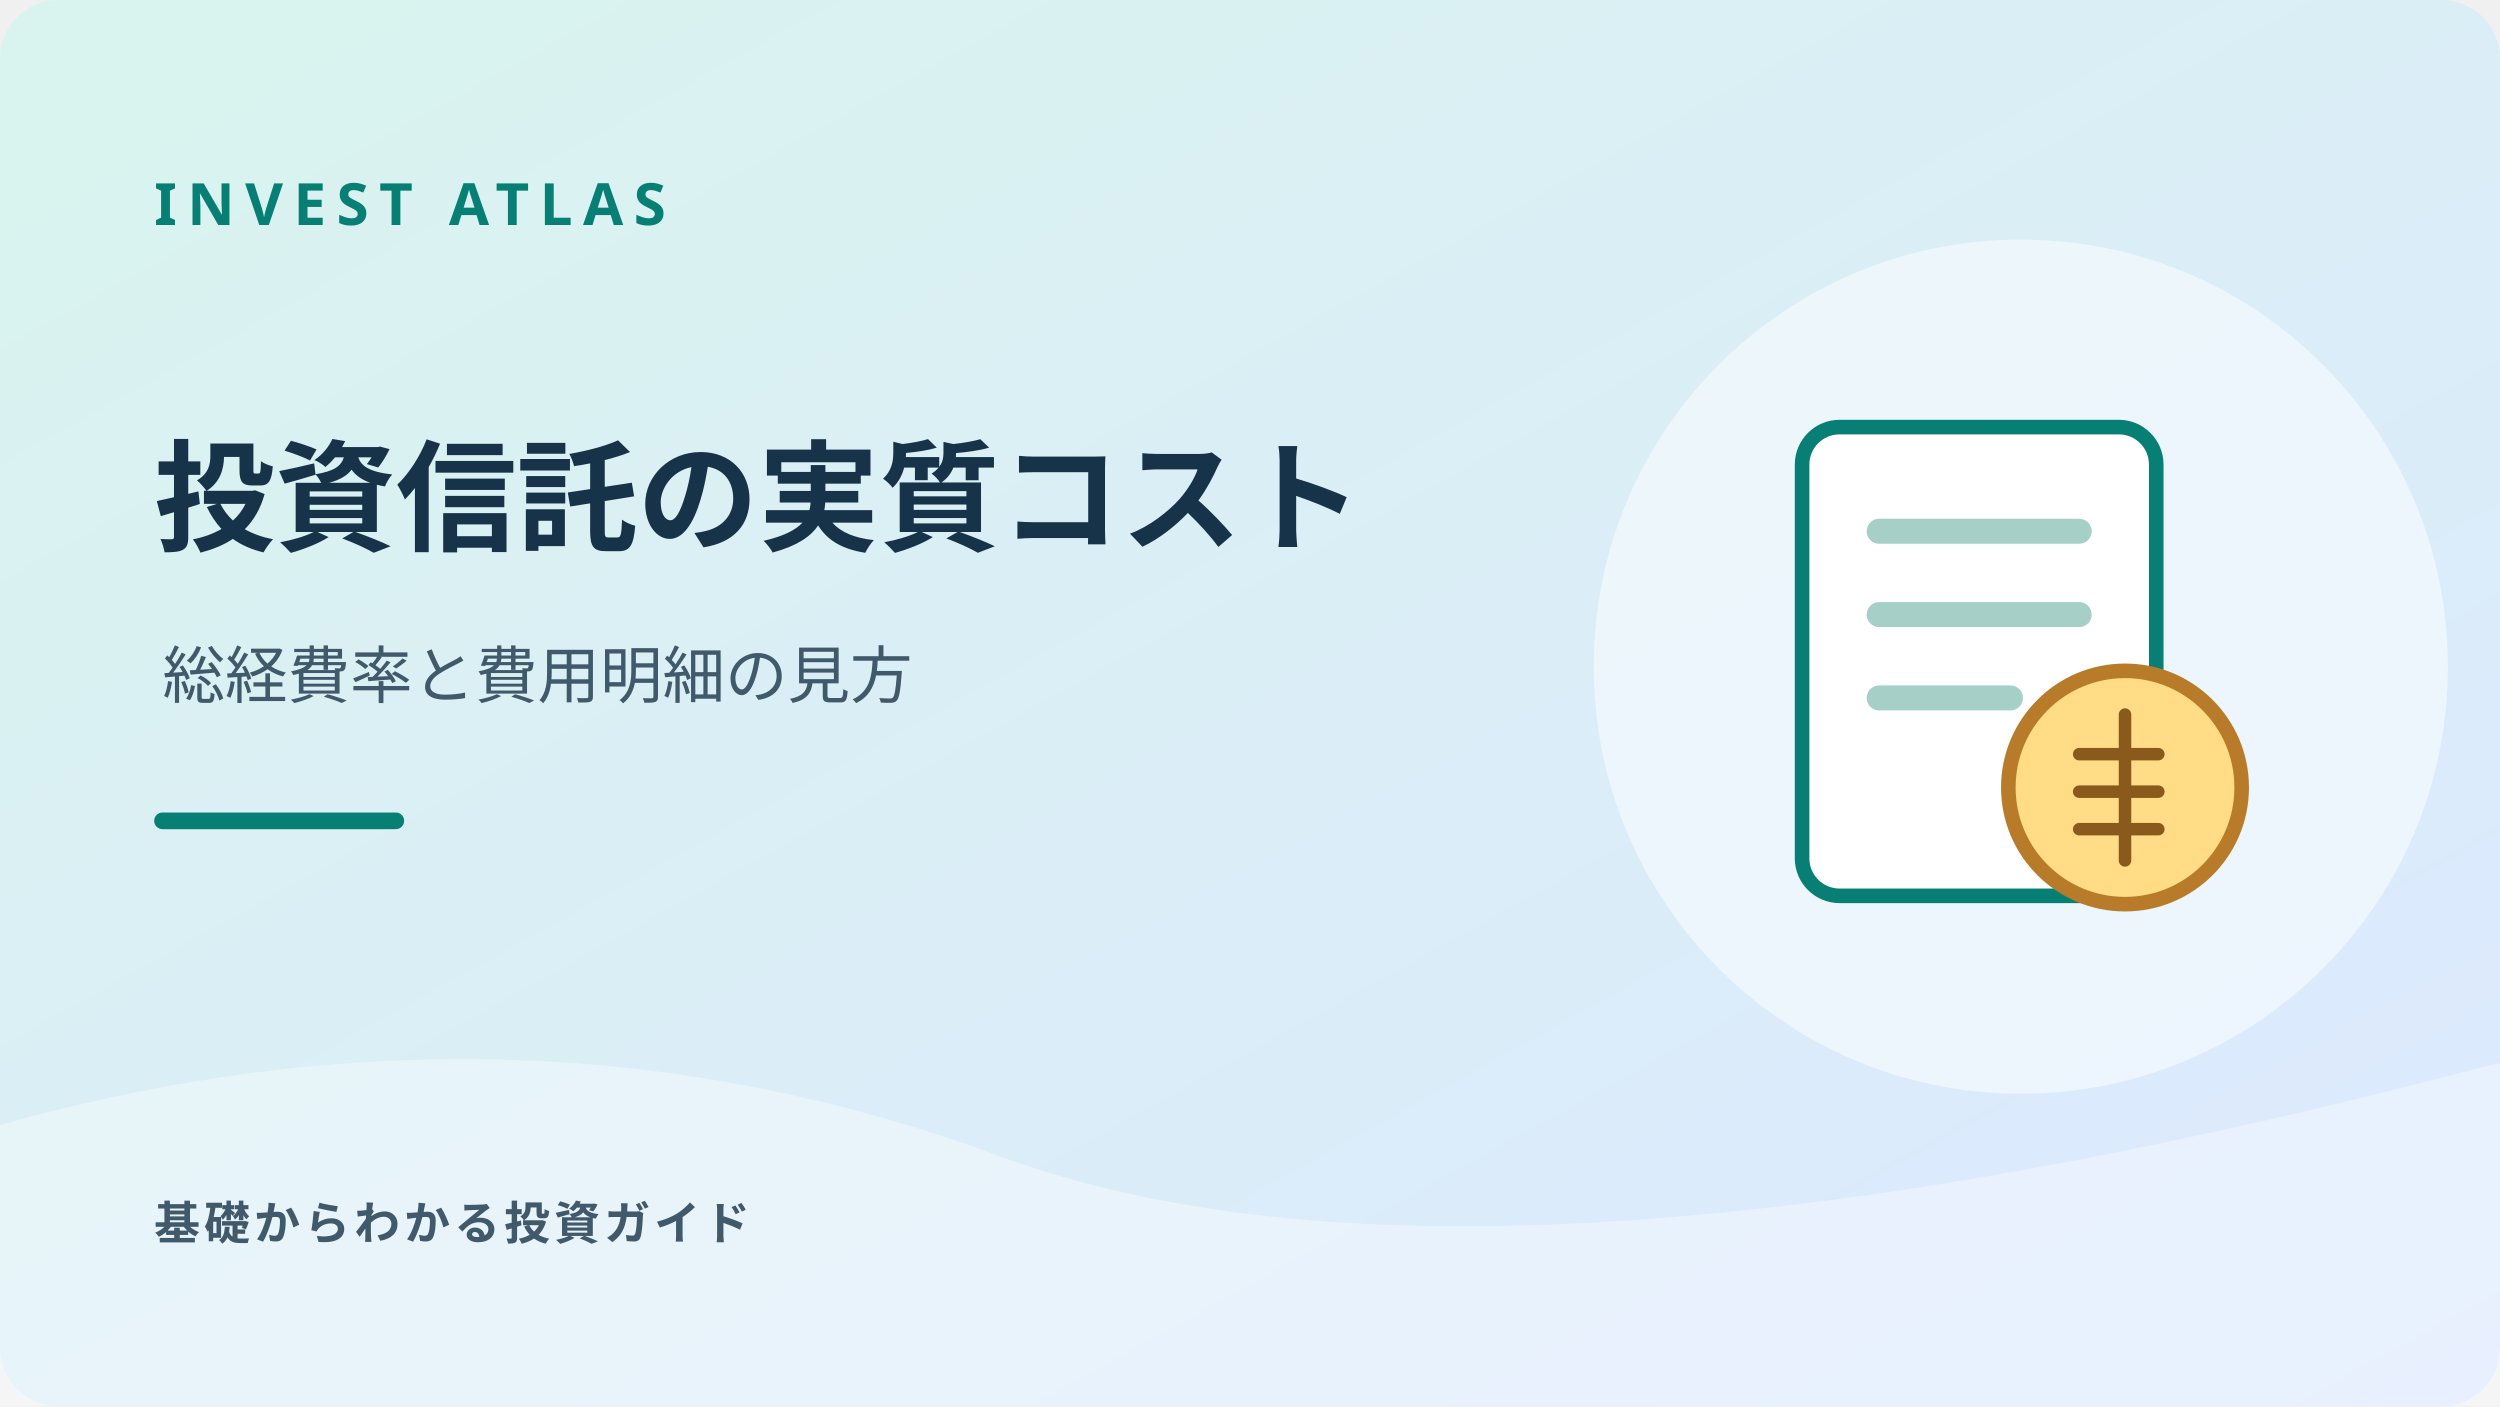
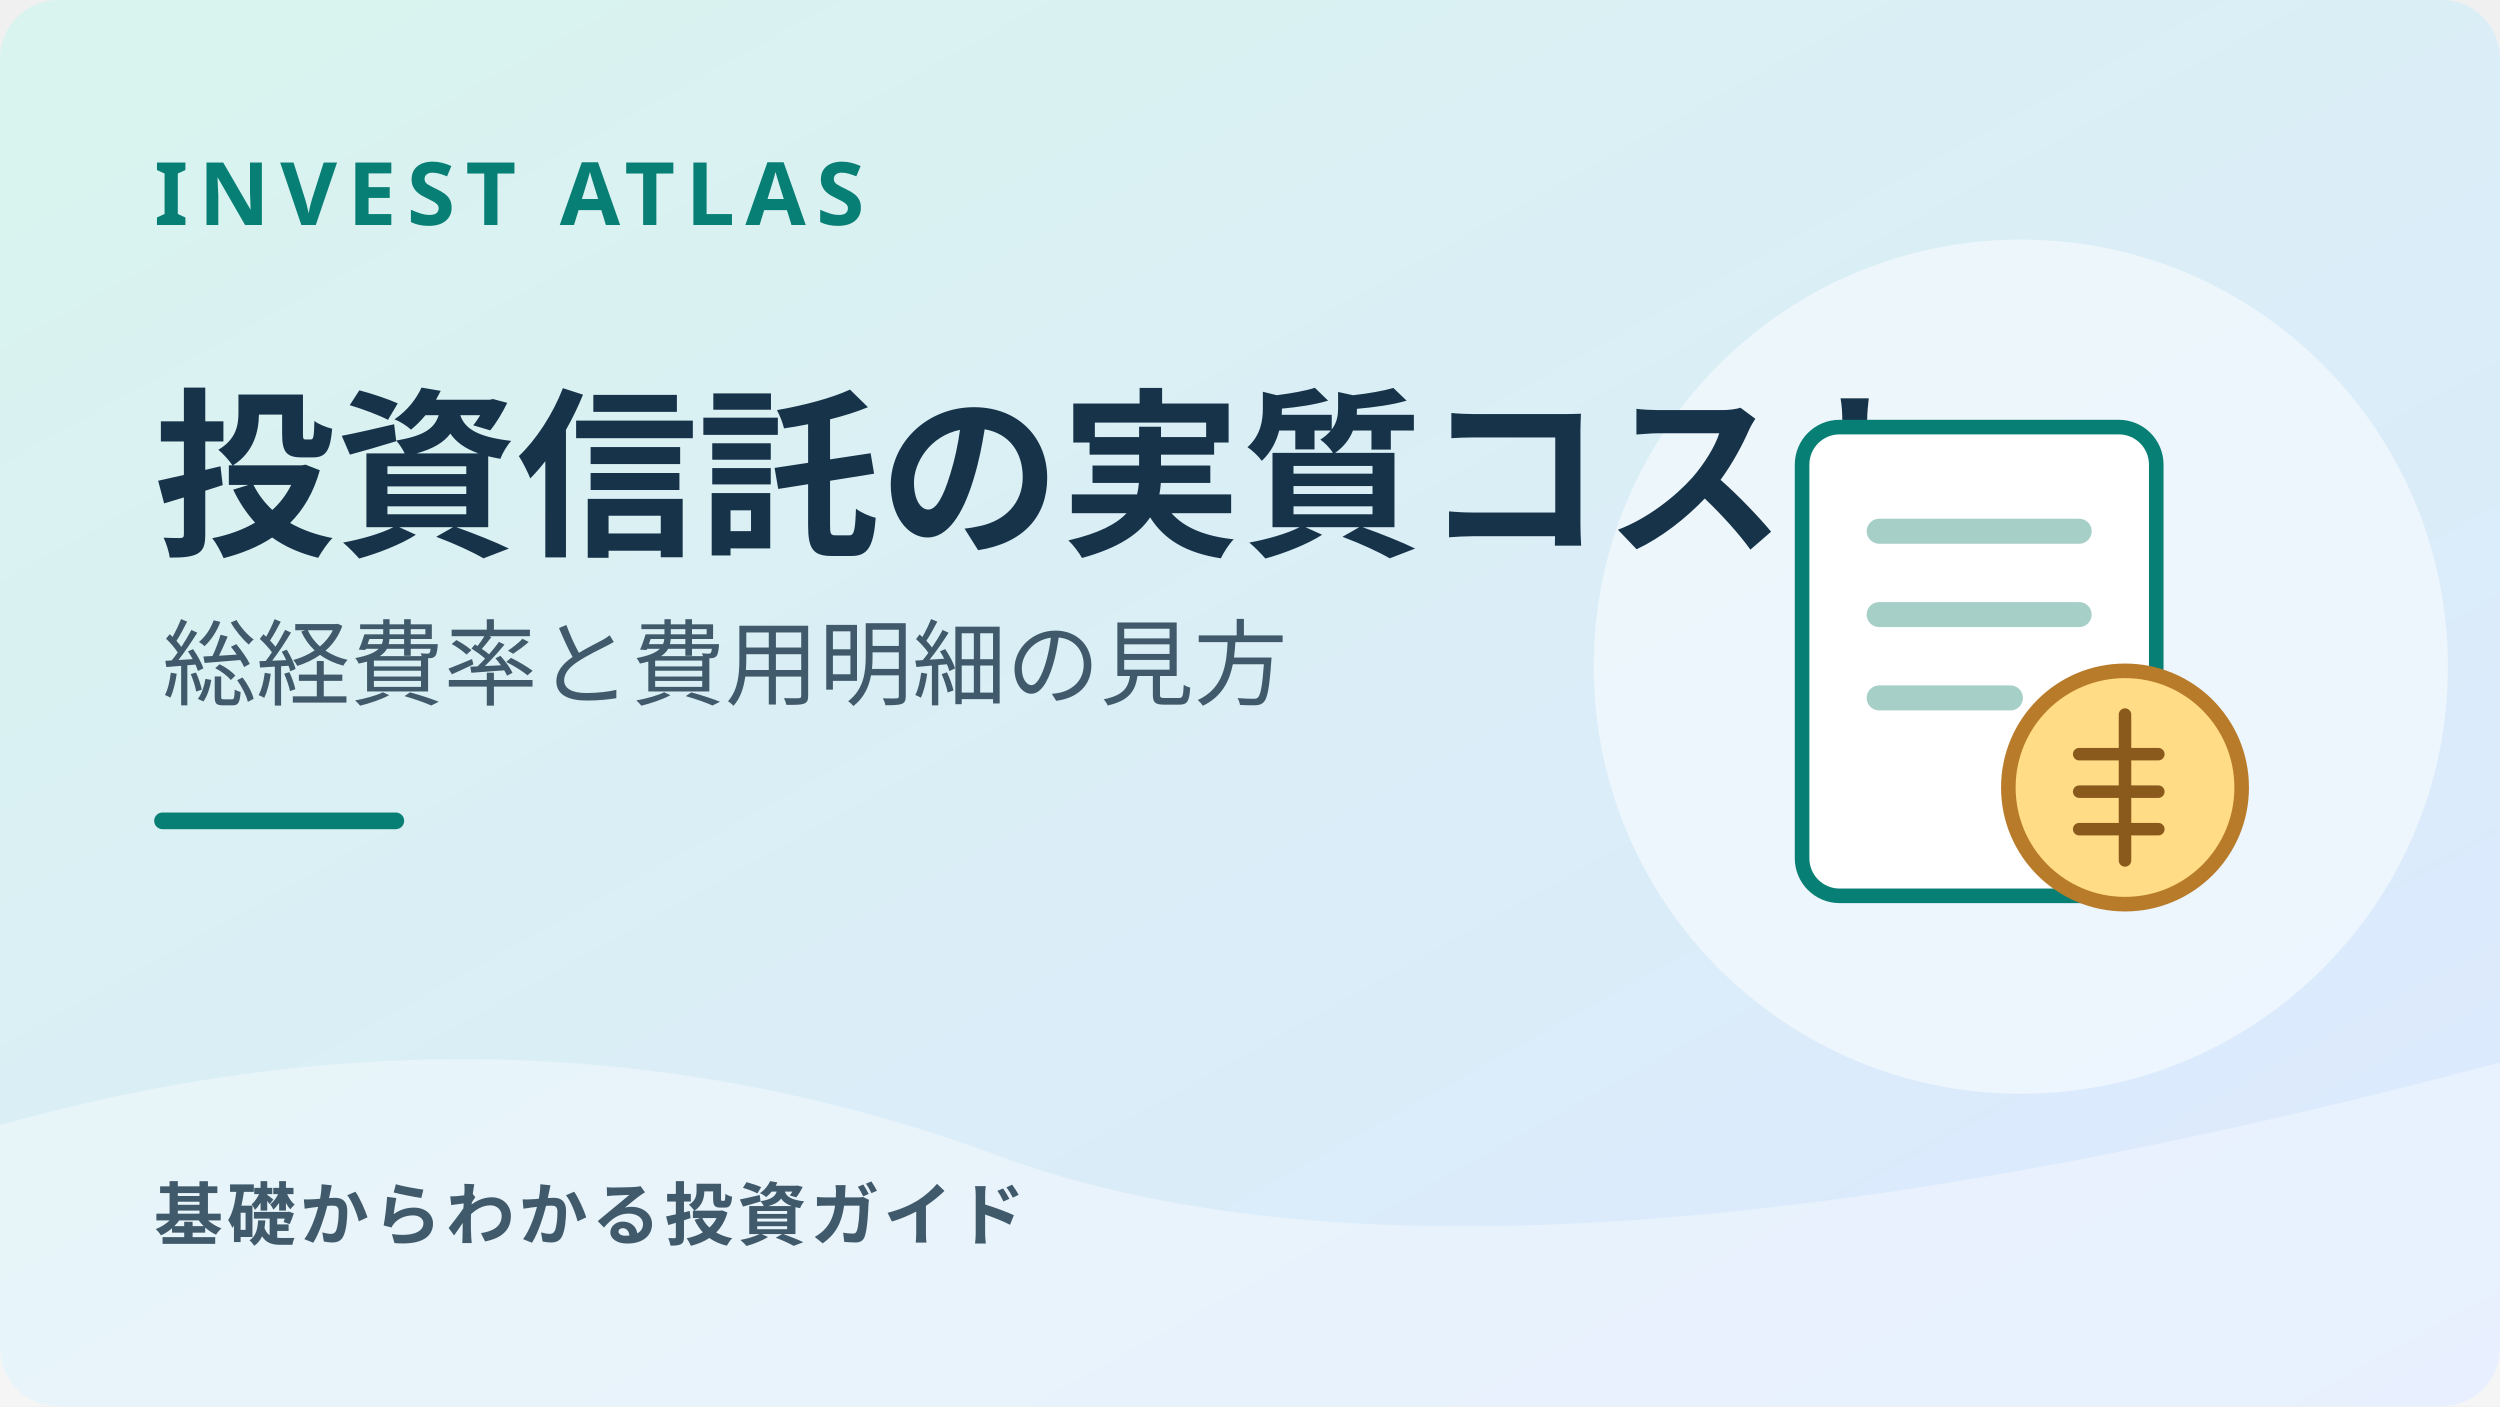
<svg xmlns="http://www.w3.org/2000/svg" width="1200" height="675" viewBox="0 0 1200 675">
  <defs>
    <linearGradient id="bg" x1="0" y1="0" x2="1" y2="1">
      <stop stop-color="#d9f4ee" />
      <stop offset="1" stop-color="#dce8ff" />
    </linearGradient>
  </defs>
  <rect width="1200" height="675" rx="28" fill="url(#bg)" />
  <circle cx="970" cy="320" r="205" fill="#fff" opacity=".5" />
  <path d="M0 540 Q250 470 480 555 T1200 510 V675 H0Z" fill="#fff" opacity=".35" />
-   <text x="74" y="108" font-family="system-ui,sans-serif" font-size="28" font-weight="800" letter-spacing="5" fill="#087f75">INVEST ATLAS</text>
-   <text x="74" y="260" font-family="system-ui,sans-serif" font-size="58" font-weight="800" fill="#17334a">投資信託の実質コスト</text>
-   <text x="78" y="335" font-family="system-ui,sans-serif" font-size="30" fill="#405a6b">総経費率と費用明細の見方</text>
+   <text x="74" y="108" font-family="system-ui,sans-serif" font-size="42" font-weight="800" letter-spacing="5" fill="#087f75">INVEST ATLAS</text>
+   <text x="74" y="260" font-family="system-ui,sans-serif" font-size="87" font-weight="800" fill="#17334a">投資信託の実質コスト</text>
+   <text x="78" y="335" font-family="system-ui,sans-serif" font-size="45" fill="#405a6b">総経費率と費用明細の見方</text>
  <rect x="74" y="390" width="120" height="8" rx="4" fill="#087f75" />
  <g transform="translate(960 320)">
    <rect x="-95" y="-115" width="170" height="225" rx="18" fill="#fff" stroke="#087f75" stroke-width="7" />
    <path d="M-58 -65 H38 M-58 -25 H38 M-58 15 H5" stroke="#a6cfc8" stroke-width="12" stroke-linecap="round" />
    <circle cx="60" cy="58" r="56" fill="#ffdc85" stroke="#b87b2a" stroke-width="7" />
    <path d="M60 23 V93 M38 42 H76 M38 60 H76 M38 78 H76" stroke="#8a5a1d" stroke-width="6" stroke-linecap="round" />
  </g>
-   <text x="74" y="595" font-family="system-ui,sans-serif" font-size="22" font-weight="700" letter-spacing="2" fill="#405a6b">基礎からわかる投資ガイド</text>
+   <text x="74" y="595" font-family="system-ui,sans-serif" font-size="33" font-weight="700" letter-spacing="2" fill="#405a6b">基礎からわかる投資ガイド</text>
</svg>
